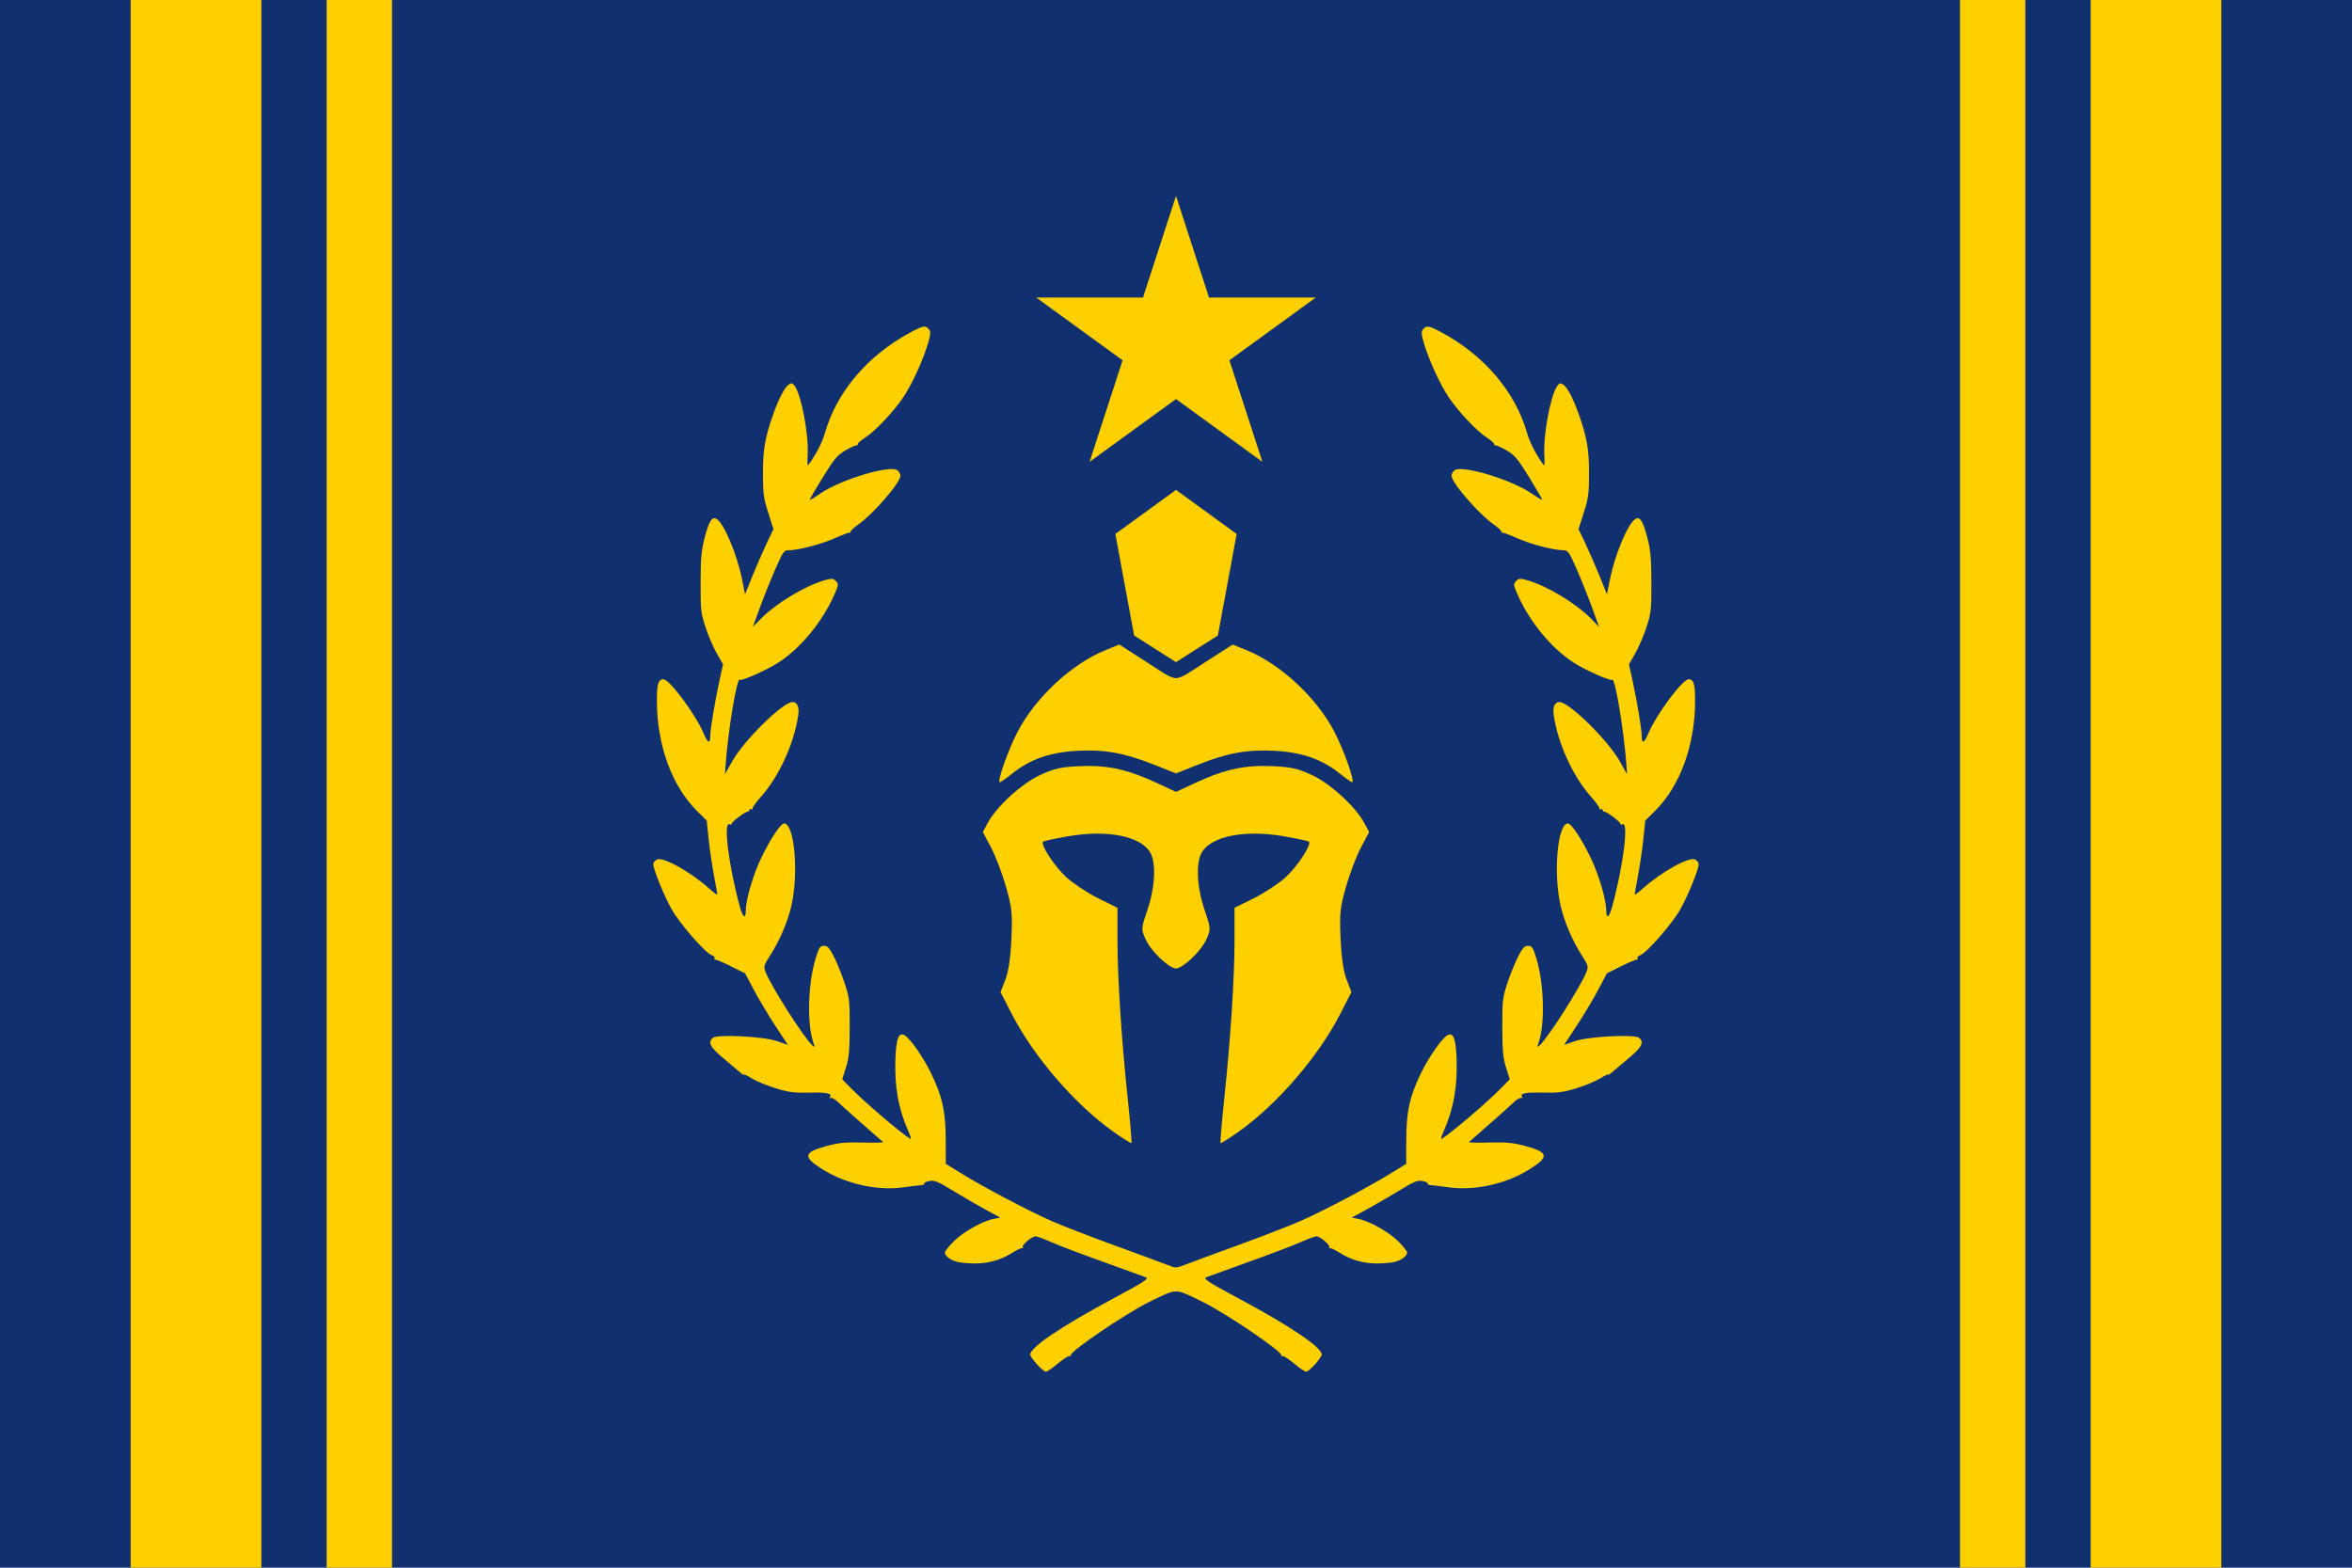
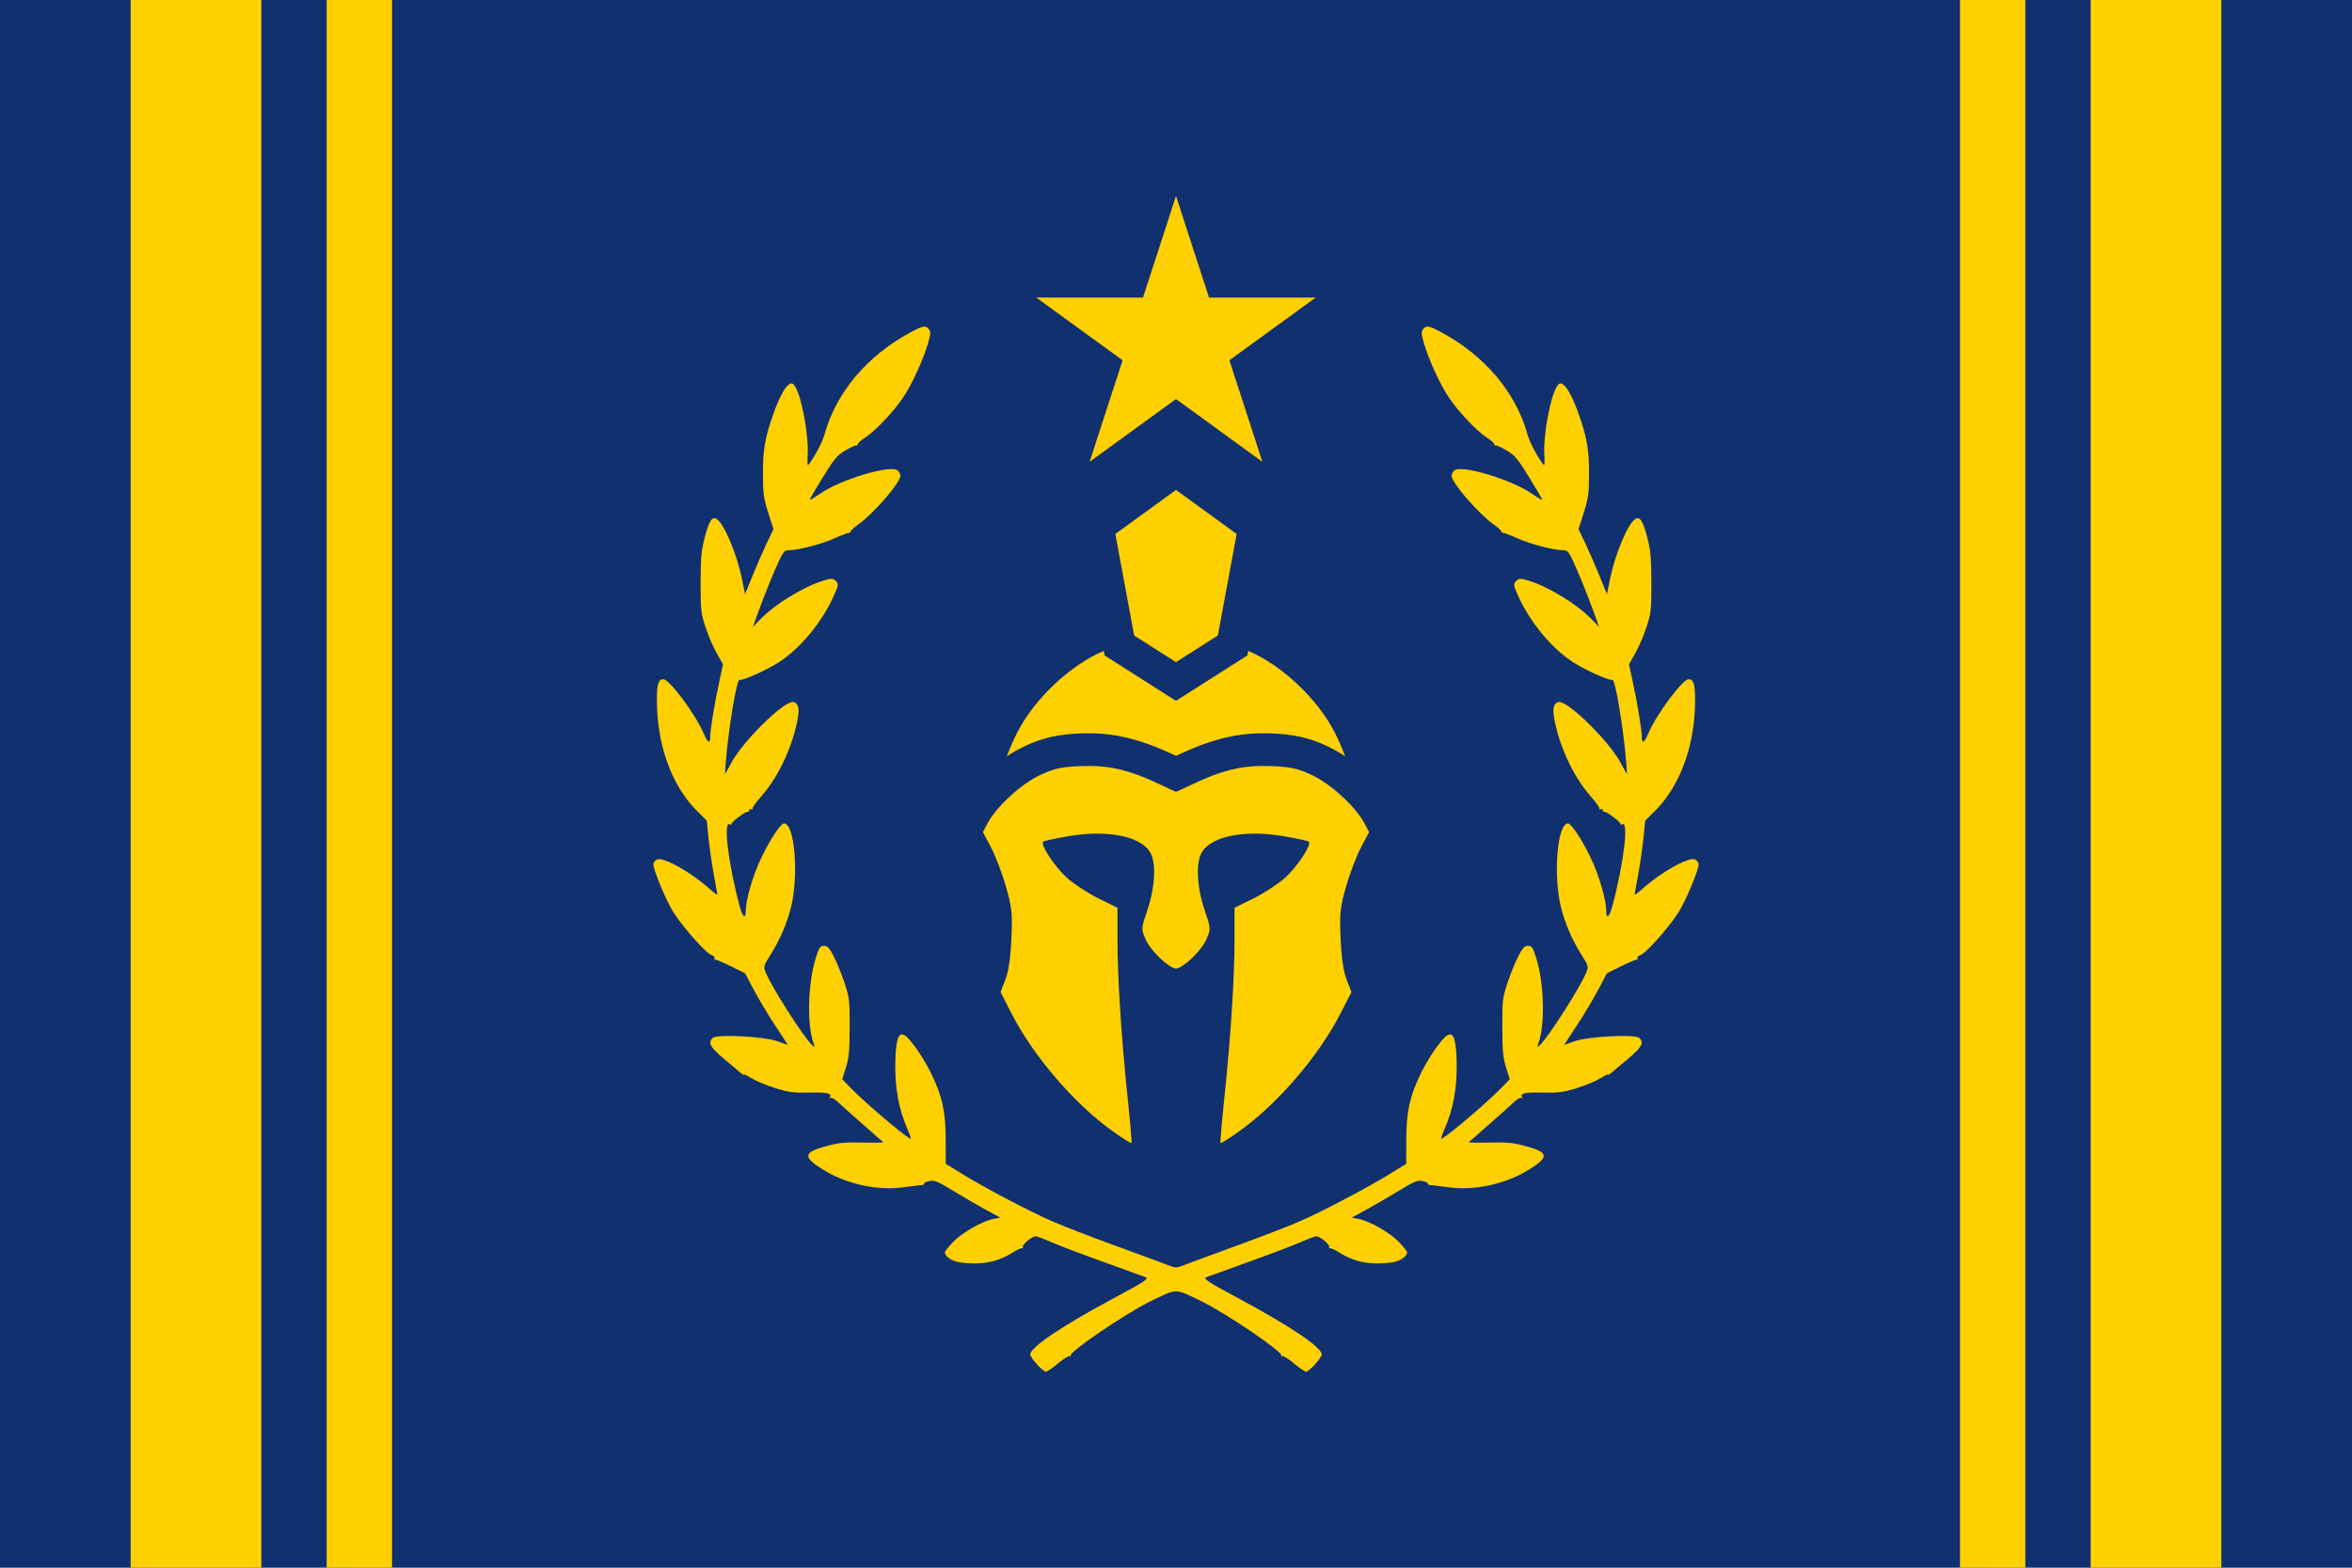
<svg xmlns="http://www.w3.org/2000/svg" xml:space="preserve" width="4608" height="3072" viewBox="0 0 1219.2 812.8">
  <path d="m 1219.2,0 10e-5,812.8 H 3.5913055e-5 L -6.4086945e-5,0 Z" style="fill:#103070;fill-opacity:1;fill-rule:evenodd;stroke:none;stroke-width:8.467;stroke-linecap:round;stroke-linejoin:round" />
-   <path d="M 67.733 0 L 67.733 812.8 L 135.467 812.8 L 135.467 0 L 67.733 0 z M 169.333 0 L 169.333 812.8 L 203.2 812.8 L 203.2 0 L 169.333 0 z M 1016 0 L 1016 812.8 L 1049.867 812.8 L 1049.867 0 L 1016 0 z M 1083.733 0 L 1083.733 812.8 L 1151.467 812.8 L 1151.467 0 L 1083.733 0 z M 609.6 101.6 L 592.492 154.253 L 537.129 154.253 L 581.918 186.794 L 564.81 239.447 L 609.6 206.906 L 654.389 239.447 L 637.281 186.794 L 682.071 154.253 L 626.708 154.253 L 609.6 101.6 z M 478.597 169.386 C 477.241 169.608 475.282 170.538 472.033 172.286 C 449.655 184.33 433.642 203.218 427.53 224.779 C 426.173 229.566 422.409 236.723 418.867 241.253 C 418.551 241.657 418.46 239.192 418.664 235.774 C 419.277 225.492 415.474 205.148 412.006 200.162 C 410.927 198.611 410.319 198.436 408.988 199.297 C 406.827 200.695 403.773 206.438 400.931 214.45 C 396.583 226.704 395.476 233.005 395.487 245.437 C 395.497 255.911 395.805 258.204 398.223 265.793 L 400.947 274.343 L 397.505 281.532 C 395.612 285.485 392.296 293.082 390.137 298.413 L 386.211 308.106 L 384.627 300.245 C 382.066 287.535 375.459 271.748 371.62 269.163 C 369.168 267.512 367.539 269.999 365.242 278.899 C 363.57 285.378 363.209 289.421 363.175 302 C 363.138 316.175 363.314 317.8 365.69 325.116 C 367.095 329.444 369.717 335.558 371.517 338.701 L 374.788 344.418 L 372.828 353.457 C 370.405 364.635 368.159 378.323 368.157 381.925 C 368.155 385.829 366.855 385.253 364.84 380.457 C 360.637 370.451 347.063 352.168 343.837 352.168 C 341.283 352.168 340.509 354.697 340.509 363.056 C 340.509 386.259 348.232 407.521 361.385 420.535 L 366.356 425.453 L 367.31 434.799 C 367.834 439.939 369.068 448.419 370.052 453.644 C 371.037 458.868 371.842 463.432 371.842 463.785 C 371.842 464.138 369.872 462.676 367.465 460.537 C 357.603 451.774 343.404 443.966 340.426 445.667 C 339.458 446.22 338.667 447.309 338.667 448.087 C 338.667 450.727 344.092 464.098 348.07 471.263 C 352.24 478.773 365.605 494.12 368.969 495.259 C 370.057 495.628 370.703 496.351 370.405 496.867 C 370.106 497.382 370.218 497.683 370.653 497.534 C 371.089 497.385 374.781 498.931 378.86 500.969 L 386.275 504.675 L 390.686 513.062 C 393.112 517.676 398.091 526.017 401.751 531.598 L 408.406 541.745 L 402.796 539.799 C 395.761 537.359 371.746 536.131 369.526 538.097 C 366.805 540.508 368.088 542.924 375.298 548.966 C 379.226 552.257 383.166 555.578 384.053 556.346 C 384.94 557.113 385.665 557.483 385.665 557.166 C 385.665 556.849 387.478 557.725 389.695 559.111 C 391.911 560.497 397.406 562.778 401.905 564.178 C 408.684 566.289 411.674 566.686 419.354 566.494 C 428.682 566.262 431.373 566.832 430.233 568.801 C 429.89 569.395 430.038 569.59 430.569 569.24 C 431.093 568.893 432.92 569.956 434.628 571.601 C 437.007 573.893 448.991 584.536 457.733 592.119 C 458.09 592.429 453.406 592.545 447.324 592.378 C 438.493 592.135 434.747 592.483 428.73 594.107 C 416.425 597.429 415.962 599.735 426.299 606.228 C 438.379 613.817 454.689 617.473 468.143 615.609 C 472.198 615.048 476.409 614.529 477.501 614.456 C 478.593 614.383 479.308 614.014 479.089 613.635 C 478.869 613.257 480.067 612.671 481.751 612.334 C 484.335 611.817 486.176 612.557 493.527 617.065 C 498.319 620.004 505.898 624.408 510.368 626.852 L 518.495 631.294 L 514.976 631.98 C 509.191 633.107 498.851 638.99 494.177 643.812 C 491.77 646.297 489.8 648.757 489.8 649.279 C 489.8 651.494 493.566 653.987 497.763 654.55 C 508.615 656.005 516.975 654.434 524.818 649.467 C 527.099 648.022 529.38 646.975 529.887 647.14 C 530.393 647.306 530.52 647.133 530.168 646.758 C 529.262 645.79 534.999 640.861 536.878 640.992 C 537.736 641.052 541.489 642.455 545.22 644.11 C 548.951 645.765 560.92 650.309 571.817 654.208 C 582.714 658.107 592.616 661.695 593.821 662.18 C 595.742 662.954 593.584 664.368 576.312 673.646 C 549.909 687.83 534.034 698.598 534.034 702.325 C 534.034 702.951 535.589 705.2 537.489 707.323 C 539.39 709.446 541.472 711.19 542.115 711.2 C 542.758 711.21 545.632 709.25 548.503 706.844 C 551.374 704.439 554.127 702.736 554.619 703.061 C 555.111 703.386 555.282 703.251 554.999 702.761 C 554.021 701.073 583.16 681.224 595.777 674.984 C 603.497 671.165 606.682 669.568 609.6 669.568 C 612.518 669.568 615.703 671.165 623.423 674.984 C 636.04 681.224 665.179 701.073 664.201 702.761 C 663.918 703.251 664.089 703.386 664.581 703.061 C 665.073 702.736 667.826 704.439 670.697 706.844 C 673.568 709.25 676.442 711.21 677.085 711.2 C 677.728 711.19 679.81 709.446 681.711 707.323 C 683.611 705.2 685.166 702.951 685.166 702.325 C 685.166 698.598 669.291 687.83 642.888 673.646 C 625.616 664.368 623.458 662.954 625.379 662.18 C 626.584 661.695 636.486 658.107 647.383 654.208 C 658.28 650.309 670.249 645.765 673.98 644.11 C 677.711 642.455 681.464 641.052 682.322 640.992 C 684.201 640.861 689.938 645.79 689.032 646.758 C 688.68 647.133 688.807 647.306 689.313 647.14 C 689.82 646.975 692.101 648.022 694.382 649.467 C 702.225 654.434 710.585 656.005 721.437 654.55 C 725.634 653.987 729.4 651.494 729.4 649.279 C 729.4 648.757 727.43 646.297 725.023 643.812 C 720.349 638.99 710.009 633.107 704.224 631.98 L 700.705 631.294 L 708.832 626.852 C 713.302 624.408 720.881 620.004 725.673 617.065 C 733.024 612.557 734.865 611.817 737.449 612.334 C 739.133 612.671 740.331 613.257 740.111 613.635 C 739.892 614.014 740.607 614.383 741.699 614.456 C 742.791 614.529 747.002 615.048 751.057 615.609 C 764.511 617.473 780.821 613.817 792.901 606.228 C 803.238 599.735 802.775 597.429 790.47 594.107 C 784.453 592.483 780.707 592.135 771.876 592.378 C 765.794 592.545 761.11 592.429 761.467 592.119 C 770.209 584.536 782.193 573.893 784.572 571.601 C 786.28 569.956 788.107 568.893 788.631 569.24 C 789.162 569.59 789.31 569.395 788.967 568.801 C 787.827 566.832 790.518 566.262 799.846 566.494 C 807.526 566.686 810.516 566.289 817.295 564.178 C 821.794 562.778 827.289 560.497 829.505 559.111 C 831.722 557.725 833.535 556.849 833.535 557.166 C 833.535 557.483 834.26 557.114 835.147 556.346 C 836.034 555.578 839.974 552.257 843.902 548.966 C 851.112 542.924 852.395 540.508 849.674 538.097 C 847.454 536.131 823.439 537.359 816.404 539.799 L 810.794 541.745 L 817.449 531.598 C 821.109 526.017 826.088 517.676 828.514 513.062 L 832.925 504.675 L 840.34 500.969 C 844.419 498.931 848.111 497.385 848.547 497.534 C 848.982 497.683 849.094 497.382 848.795 496.867 C 848.497 496.351 849.143 495.628 850.231 495.259 C 853.595 494.12 866.96 478.773 871.13 471.263 C 875.108 464.098 880.533 450.727 880.533 448.087 C 880.533 447.309 879.742 446.22 878.774 445.667 C 875.796 443.966 861.597 451.774 851.735 460.537 C 849.328 462.676 847.358 464.138 847.358 463.785 C 847.358 463.432 848.163 458.868 849.148 453.644 C 850.132 448.419 851.366 439.939 851.89 434.799 L 852.844 425.453 L 857.815 420.535 C 870.968 407.521 878.691 386.259 878.691 363.056 C 878.691 354.697 877.917 352.168 875.363 352.168 C 872.137 352.168 858.563 370.451 854.36 380.457 C 852.345 385.253 851.044 385.829 851.043 381.925 C 851.041 378.323 848.795 364.635 846.372 353.457 L 844.412 344.418 L 847.683 338.701 C 849.483 335.558 852.105 329.444 853.51 325.116 C 855.886 317.8 856.062 316.175 856.025 302 C 855.991 289.421 855.63 285.378 853.958 278.899 C 851.661 269.999 850.032 267.512 847.58 269.163 C 843.741 271.748 837.134 287.535 834.573 300.245 L 832.989 308.106 L 829.063 298.413 C 826.904 293.082 823.588 285.485 821.695 281.532 L 818.253 274.343 L 820.977 265.793 C 823.395 258.204 823.703 255.911 823.713 245.437 C 823.724 233.005 822.617 226.704 818.269 214.45 C 815.427 206.438 812.373 200.695 810.212 199.297 C 808.881 198.436 808.273 198.611 807.194 200.162 C 803.726 205.148 799.923 225.492 800.536 235.774 C 800.74 239.192 800.649 241.657 800.333 241.253 C 796.791 236.723 793.027 229.566 791.67 224.779 C 785.558 203.218 769.545 184.33 747.167 172.286 C 743.918 170.538 741.959 169.608 740.603 169.386 C 739.247 169.164 738.493 169.649 737.654 170.728 C 736.678 171.984 736.756 173.25 738.095 177.859 C 740.597 186.47 746.431 199.224 750.938 205.935 C 755.979 213.443 765.563 223.592 770.694 226.858 C 772.818 228.211 774.556 229.735 774.556 230.245 C 774.556 230.756 774.891 231.062 775.3 230.927 C 775.709 230.792 778.238 231.95 780.92 233.5 C 785.147 235.945 786.702 237.791 792.617 247.392 C 796.368 253.482 799.438 258.733 799.438 259.061 C 799.438 259.389 796.941 257.935 793.89 255.83 C 783.304 248.527 757.382 240.806 753.875 243.913 C 753.085 244.613 752.439 245.829 752.439 246.615 C 752.439 250.23 766.315 266.292 774.326 271.951 C 776.48 273.473 778.242 275.101 778.242 275.57 C 778.242 276.039 778.553 276.324 778.933 276.202 C 779.313 276.081 782.735 277.372 786.536 279.071 C 793.486 282.177 805.364 285.277 810.318 285.277 C 812.786 285.277 813.296 285.987 817.207 294.868 C 819.53 300.143 823.121 309.092 825.187 314.755 L 828.944 325.052 L 825.019 321.02 C 817.182 312.968 802.026 303.783 791.725 300.842 C 787.973 299.771 787.257 299.824 785.9 301.273 C 784.451 302.82 784.496 303.254 786.596 308.091 C 792.798 322.37 804.514 336.523 816.178 343.827 C 822.375 347.707 834.966 353.263 835.725 352.453 C 837.152 350.929 841.783 378.654 843.036 396.22 L 843.407 401.415 L 839.664 394.744 C 833.503 383.762 813.368 363.972 808.356 363.972 C 805.857 363.972 804.761 366.64 805.441 371.07 C 807.698 385.789 815.394 402.565 824.677 413.002 C 827.268 415.916 829.274 418.724 829.135 419.244 C 828.996 419.764 829.306 419.909 829.826 419.566 C 830.345 419.223 830.77 419.412 830.77 419.985 C 830.77 420.558 831.081 420.93 831.461 420.811 C 832.476 420.494 839.985 426.05 839.985 427.118 C 839.985 427.619 840.403 427.753 840.914 427.416 C 844.443 425.088 841.604 448.403 835.733 469.963 C 834.158 475.746 832.613 476.755 832.613 472 C 832.613 466.541 828.836 453.665 824.689 444.991 C 819.976 435.132 814.551 426.929 812.743 426.929 C 807.274 426.929 805.06 453.513 809.133 470.29 C 811.11 478.431 815.103 487.713 819.772 495.014 C 823.292 500.519 823.466 501.107 822.395 503.867 C 819.452 511.45 802.429 538.146 798.079 542 C 796.774 543.156 796.715 543.015 797.538 540.706 C 800.977 531.049 800.406 509.777 796.359 496.772 C 794.616 491.174 794.082 490.378 792.065 490.378 C 790.194 490.378 789.205 491.485 786.793 496.28 C 785.161 499.526 782.673 505.723 781.264 510.052 C 778.894 517.336 778.706 519.017 778.748 532.677 C 778.786 544.9 779.121 548.473 780.701 553.498 L 782.609 559.564 L 778.352 563.932 C 771.048 571.428 752.796 587.037 747.294 590.493 C 746.746 590.837 747.22 589.036 748.35 586.49 C 753.531 574.816 755.586 563.212 755.04 548.71 C 754.649 538.318 753.282 534.968 750.187 536.817 C 747.237 538.579 740.382 548.505 736.403 556.777 C 730.646 568.744 728.994 576.38 728.964 591.154 L 728.939 603.397 L 721.106 608.246 C 709.335 615.531 685.882 627.91 674.026 633.095 C 668.242 635.624 653.35 641.386 640.932 645.9 C 628.515 650.413 616.385 654.89 613.978 655.848 C 611.886 656.681 610.743 657.097 609.6 657.098 C 608.457 657.097 607.314 656.681 605.222 655.848 C 602.815 654.89 590.685 650.413 578.268 645.9 C 565.85 641.386 550.958 635.624 545.174 633.095 C 533.318 627.91 509.865 615.531 498.093 608.246 L 490.261 603.397 L 490.236 591.154 C 490.206 576.38 488.554 568.744 482.797 556.777 C 478.817 548.505 471.963 538.579 469.013 536.817 C 465.918 534.968 464.55 538.318 464.159 548.71 C 463.614 563.212 465.669 574.816 470.85 586.49 C 471.98 589.036 472.454 590.837 471.906 590.493 C 466.404 587.037 448.152 571.428 440.848 563.932 L 436.591 559.564 L 438.499 553.498 C 440.079 548.473 440.414 544.9 440.452 532.677 C 440.494 519.017 440.306 517.336 437.936 510.052 C 436.527 505.723 434.039 499.526 432.406 496.28 C 429.995 491.485 429.006 490.378 427.135 490.378 C 425.118 490.378 424.583 491.174 422.841 496.772 C 418.793 509.777 418.223 531.049 421.662 540.706 C 422.485 543.015 422.426 543.156 421.121 542 C 416.771 538.146 399.747 511.45 396.805 503.867 C 395.734 501.107 395.908 500.519 399.428 495.014 C 404.097 487.713 408.09 478.431 410.067 470.29 C 414.14 453.513 411.926 426.929 406.457 426.929 C 404.649 426.929 399.224 435.132 394.511 444.991 C 390.364 453.665 386.587 466.541 386.587 472 C 386.587 476.755 385.042 475.746 383.467 469.963 C 377.596 448.403 374.757 425.088 378.286 427.416 C 378.797 427.753 379.214 427.619 379.214 427.118 C 379.214 426.05 386.724 420.494 387.739 420.811 C 388.119 420.93 388.43 420.558 388.43 419.985 C 388.43 419.412 388.855 419.223 389.374 419.566 C 389.894 419.909 390.204 419.764 390.065 419.244 C 389.926 418.724 391.932 415.916 394.523 413.002 C 403.806 402.565 411.502 385.789 413.759 371.07 C 414.439 366.64 413.343 363.972 410.844 363.972 C 405.832 363.972 385.697 383.762 379.536 394.744 L 375.793 401.415 L 376.164 396.22 C 377.416 378.654 382.048 350.929 383.475 352.453 C 384.234 353.263 396.824 347.707 403.022 343.827 C 414.686 336.523 426.402 322.37 432.604 308.091 C 434.704 303.254 434.749 302.82 433.3 301.273 C 431.943 299.824 431.227 299.771 427.475 300.842 C 417.174 303.783 402.018 312.968 394.181 321.02 L 390.256 325.052 L 394.013 314.755 C 396.079 309.092 399.67 300.143 401.993 294.868 C 405.904 285.987 406.414 285.277 408.882 285.277 C 413.836 285.277 425.714 282.177 432.664 279.071 C 436.465 277.372 439.887 276.081 440.267 276.202 C 440.647 276.324 440.958 276.039 440.958 275.57 C 440.958 275.101 442.72 273.473 444.874 271.951 C 452.885 266.292 466.761 250.23 466.761 246.615 C 466.761 245.829 466.115 244.613 465.325 243.913 C 461.818 240.806 435.896 248.527 425.31 255.83 C 422.259 257.935 419.762 259.389 419.762 259.061 C 419.762 258.733 422.832 253.482 426.583 247.392 C 432.498 237.791 434.053 235.945 438.28 233.5 C 440.962 231.95 443.491 230.792 443.9 230.927 C 444.309 231.062 444.644 230.756 444.644 230.245 C 444.644 229.735 446.382 228.211 448.506 226.858 C 453.637 223.592 463.221 213.443 468.262 205.935 C 472.769 199.224 478.603 186.47 481.104 177.859 C 482.444 173.25 482.522 171.984 481.546 170.728 C 480.707 169.649 479.953 169.164 478.597 169.386 z M 609.6 254 L 578.16 276.843 L 587.9 329.487 L 609.6 343.3 L 631.3 329.487 L 641.04 276.843 L 609.6 254 z M 580.222 334.17 L 573.047 337.082 C 555.492 344.207 536.691 361.688 527.474 379.455 C 522.697 388.665 517.022 404.567 518.163 405.55 C 518.414 405.766 521.463 403.668 524.938 400.887 C 534.001 393.635 544.346 390.035 558.306 389.275 C 572.565 388.499 582.853 390.355 598.311 396.494 L 609.6 400.977 L 620.889 396.494 C 636.347 390.355 646.635 388.499 660.894 389.275 C 674.854 390.035 685.199 393.635 694.261 400.887 C 697.737 403.668 700.786 405.766 701.037 405.55 C 702.178 404.567 696.503 388.665 691.726 379.455 C 682.509 361.688 663.708 344.207 646.153 337.082 L 638.978 334.17 L 624.219 343.669 C 616.441 348.676 612.957 351.352 609.6 351.618 C 606.243 351.352 602.759 348.676 594.981 343.669 L 580.222 334.17 z M 565.085 397.12 C 563.417 397.103 561.704 397.136 559.93 397.212 C 549.949 397.642 546.446 398.426 539.053 401.888 C 529.462 406.379 516.597 418.158 512.038 426.623 L 509.47 431.391 L 513.658 439.248 C 515.961 443.569 519.442 452.671 521.394 459.475 C 524.567 470.536 524.872 473.416 524.279 486.707 C 523.836 496.641 522.794 503.693 521.137 507.972 L 518.658 514.374 L 524.295 525.382 C 535.724 547.704 557.065 572.513 577.01 586.668 C 582.007 590.214 586.289 592.905 586.525 592.65 C 586.762 592.394 585.852 581.691 584.504 568.865 C 581.257 537.985 579.252 506.653 579.252 486.804 L 579.252 470.66 L 569.398 465.79 C 563.978 463.112 556.585 458.26 552.969 455.009 C 546.785 449.448 539.19 437.913 540.712 436.391 C 541.092 436.011 547.014 434.732 553.872 433.549 C 573.547 430.153 590.645 433.383 595.963 441.5 C 599.404 446.752 598.927 459.502 594.837 471.587 C 591.512 481.411 591.495 481.672 593.801 486.912 C 596.492 493.023 605.626 501.771 609.6 502.164 C 613.574 501.771 622.708 493.023 625.399 486.912 C 627.705 481.672 627.688 481.411 624.363 471.587 C 620.273 459.502 619.796 446.752 623.237 441.5 C 628.555 433.383 645.653 430.153 665.328 433.549 C 672.186 434.732 678.108 436.011 678.488 436.391 C 680.01 437.913 672.415 449.448 666.231 455.009 C 662.615 458.26 655.222 463.112 649.802 465.79 L 639.948 470.66 L 639.948 486.804 C 639.948 506.653 637.943 537.985 634.697 568.865 C 633.348 581.691 632.438 592.394 632.675 592.65 C 632.911 592.905 637.193 590.214 642.19 586.668 C 662.135 572.513 683.476 547.704 694.905 525.382 L 700.542 514.374 L 698.063 507.972 C 696.406 503.693 695.364 496.641 694.921 486.707 C 694.328 473.416 694.633 470.536 697.807 459.475 C 699.758 452.671 703.239 443.569 705.542 439.248 L 709.73 431.391 L 707.162 426.623 C 702.603 418.158 689.738 406.379 680.147 401.888 C 672.754 398.426 669.251 397.642 659.27 397.212 C 657.496 397.135 655.783 397.103 654.115 397.12 C 642.44 397.236 632.957 399.724 619.653 405.901 L 609.6 410.569 L 599.547 405.901 C 586.243 399.724 576.76 397.236 565.085 397.12 z" style="fill:#ffd000;fill-opacity:1;stroke-width:1" />
+   <path d="M 67.733,0 V 812.8 H 135.467 V 0 Z M 169.333,0 v 812.8 h 33.867 V 0 Z M 1016,0 v 812.8 h 33.867 V 0 Z m 67.733,0 v 812.8 h 67.733 V 0 Z M 609.6,101.6 592.492,154.253 h -55.363 l 44.789,32.541 -17.108,52.653 44.79,-32.541 44.789,32.541 -17.108,-52.653 44.79,-32.541 H 626.708 Z m -131.003,67.786 c -1.356,0.222 -3.315,1.152 -6.564,2.9 -22.378,12.044 -38.391,30.932 -44.503,52.493 -1.357,4.787 -5.121,11.944 -8.663,16.474 -0.316,0.404 -0.407,-2.061 -0.204,-5.479 0.613,-10.282 -3.19,-30.626 -6.658,-35.612 -1.079,-1.551 -1.686,-1.726 -3.017,-0.865 -2.161,1.398 -5.215,7.141 -8.058,15.154 -4.348,12.254 -5.455,18.554 -5.443,30.986 0.01,10.475 0.318,12.768 2.735,20.356 l 2.724,8.551 -3.442,7.188 c -1.893,3.953 -5.209,11.55 -7.368,16.881 l -3.926,9.693 -1.584,-7.861 c -2.562,-12.711 -9.168,-28.497 -13.007,-31.082 -2.452,-1.651 -4.081,0.836 -6.378,9.736 -1.672,6.479 -2.033,10.521 -2.067,23.1 -0.038,14.176 0.139,15.8 2.515,23.116 1.405,4.328 4.027,10.442 5.827,13.585 l 3.272,5.716 -1.96,9.039 c -2.424,11.178 -4.669,24.866 -4.671,28.468 -0.002,3.904 -1.302,3.328 -3.317,-1.468 -4.204,-10.007 -17.777,-28.289 -21.003,-28.289 -2.554,0 -3.328,2.529 -3.328,10.888 0,23.203 7.722,44.465 20.876,57.479 l 4.971,4.918 0.953,9.346 c 0.524,5.14 1.758,13.62 2.742,18.845 0.984,5.225 1.79,9.789 1.79,10.142 0,0.353 -1.969,-1.109 -4.377,-3.248 -9.862,-8.763 -24.06,-16.571 -27.039,-14.869 -0.967,0.553 -1.759,1.642 -1.759,2.42 0,2.639 5.425,16.01 9.404,23.175 4.17,7.51 17.535,22.857 20.898,23.996 1.088,0.369 1.735,1.092 1.436,1.608 -0.298,0.515 -0.187,0.816 0.249,0.667 0.435,-0.149 4.128,1.397 8.206,3.435 l 7.415,3.706 4.411,8.388 c 2.426,4.613 7.405,12.955 11.065,18.536 l 6.655,10.147 -5.611,-1.946 c -7.035,-2.44 -31.049,-3.669 -33.269,-1.702 -2.722,2.411 -1.439,4.827 5.772,10.869 3.928,3.291 7.868,6.612 8.755,7.38 0.887,0.768 1.613,1.137 1.613,0.82 0,-0.317 1.813,0.559 4.029,1.945 2.216,1.386 7.711,3.667 12.211,5.067 6.779,2.11 9.769,2.507 17.449,2.316 9.328,-0.232 12.02,0.338 10.879,2.307 -0.344,0.594 -0.195,0.788 0.335,0.438 0.525,-0.346 2.352,0.716 4.059,2.361 2.379,2.292 14.364,12.935 23.106,20.519 0.357,0.309 -4.328,0.426 -10.41,0.258 -8.83,-0.243 -12.577,0.105 -18.593,1.729 -12.306,3.322 -12.768,5.628 -2.432,12.121 12.08,7.588 28.39,11.245 41.844,9.381 4.055,-0.562 8.266,-1.081 9.358,-1.153 1.092,-0.073 1.807,-0.442 1.587,-0.821 -0.219,-0.378 0.979,-0.964 2.663,-1.301 2.583,-0.517 4.424,0.222 11.776,4.731 4.792,2.939 12.371,7.343 16.841,9.786 l 8.128,4.442 -3.52,0.686 c -5.785,1.128 -16.125,7.01 -20.799,11.833 -2.408,2.484 -4.378,4.945 -4.378,5.467 0,2.215 3.767,4.708 7.963,5.27 10.852,1.455 19.212,-0.115 27.055,-5.083 2.281,-1.445 4.562,-2.492 5.068,-2.326 0.507,0.165 0.634,-0.007 0.282,-0.382 -0.906,-0.968 4.83,-5.897 6.71,-5.766 0.858,0.06 4.611,1.463 8.342,3.118 3.731,1.655 15.7,6.199 26.597,10.098 10.897,3.899 20.799,7.487 22.004,7.972 1.921,0.774 -0.237,2.187 -17.51,11.466 -26.402,14.184 -42.278,24.952 -42.278,28.678 0,0.626 1.555,2.875 3.456,4.998 1.901,2.123 3.983,3.867 4.626,3.877 0.643,0.01 3.518,-1.95 6.389,-4.356 2.871,-2.405 5.623,-4.108 6.115,-3.783 0.492,0.325 0.663,0.19 0.38,-0.3 -0.977,-1.688 28.161,-21.537 40.778,-27.778 7.72,-3.818 10.905,-5.415 13.823,-5.416 2.918,4.3e-4 6.103,1.597 13.823,5.416 12.618,6.241 41.756,26.089 40.778,27.778 -0.283,0.49 -0.113,0.625 0.38,0.3 0.492,-0.325 3.244,1.378 6.115,3.783 2.871,2.405 5.746,4.366 6.389,4.356 0.643,-0.01 2.725,-1.754 4.626,-3.877 1.901,-2.123 3.456,-4.372 3.456,-4.998 0,-3.726 -15.876,-14.495 -42.278,-28.678 -17.272,-9.279 -19.43,-10.692 -17.51,-11.466 1.205,-0.485 11.107,-4.073 22.004,-7.972 10.897,-3.899 22.866,-8.443 26.597,-10.098 3.731,-1.655 7.484,-3.058 8.342,-3.118 1.88,-0.131 7.617,4.798 6.71,5.766 -0.352,0.375 -0.225,0.548 0.282,0.382 0.507,-0.165 2.788,0.882 5.068,2.326 7.843,4.968 16.203,6.538 27.055,5.083 4.197,-0.563 7.963,-3.056 7.963,-5.27 0,-0.522 -1.97,-2.983 -4.378,-5.467 -4.674,-4.823 -15.014,-10.705 -20.799,-11.833 l -3.52,-0.686 8.128,-4.442 c 4.47,-2.443 12.048,-6.847 16.841,-9.786 7.351,-4.509 9.192,-5.248 11.776,-4.731 1.684,0.337 2.882,0.923 2.663,1.301 -0.219,0.378 0.495,0.748 1.587,0.821 1.092,0.073 5.303,0.592 9.358,1.153 13.454,1.864 29.764,-1.793 41.844,-9.381 10.336,-6.493 9.874,-8.8 -2.432,-12.121 -6.017,-1.624 -9.763,-1.972 -18.593,-1.729 -6.082,0.167 -10.766,0.051 -10.41,-0.258 8.742,-7.584 20.727,-18.227 23.106,-20.519 1.708,-1.645 3.534,-2.707 4.059,-2.361 0.53,0.35 0.679,0.155 0.335,-0.438 -1.14,-1.969 1.552,-2.54 10.879,-2.307 7.68,0.191 10.669,-0.205 17.449,-2.316 4.5,-1.401 9.994,-3.681 12.211,-5.067 2.216,-1.386 4.029,-2.262 4.029,-1.945 0,0.317 0.726,-0.052 1.613,-0.82 0.887,-0.768 4.826,-4.088 8.755,-7.38 7.21,-6.042 8.493,-8.458 5.772,-10.869 -2.22,-1.967 -26.234,-0.738 -33.269,1.702 l -5.611,1.946 6.655,-10.147 c 3.66,-5.581 8.64,-13.922 11.065,-18.536 l 4.411,-8.388 7.415,-3.706 c 4.078,-2.038 7.771,-3.584 8.206,-3.435 0.435,0.149 0.547,-0.152 0.249,-0.667 -0.298,-0.515 0.348,-1.239 1.436,-1.608 3.364,-1.14 16.729,-16.486 20.898,-23.996 3.978,-7.165 9.404,-20.536 9.404,-23.175 0,-0.778 -0.792,-1.867 -1.759,-2.42 -2.979,-1.702 -17.178,6.106 -27.039,14.869 -2.408,2.139 -4.377,3.601 -4.377,3.248 0,-0.353 0.805,-4.917 1.79,-10.142 0.984,-5.225 2.218,-13.705 2.742,-18.845 l 0.953,-9.346 4.971,-4.918 c 13.153,-13.014 20.876,-34.276 20.876,-57.479 0,-8.359 -0.774,-10.888 -3.328,-10.888 -3.225,0 -16.799,18.283 -21.003,28.289 -2.015,4.796 -3.315,5.372 -3.317,1.468 -0.002,-3.602 -2.247,-17.29 -4.671,-28.468 l -1.96,-9.039 3.272,-5.716 c 1.8,-3.144 4.422,-9.257 5.827,-13.585 2.375,-7.317 2.552,-8.941 2.515,-23.116 -0.033,-12.579 -0.394,-16.622 -2.067,-23.1 -2.297,-8.9 -3.926,-11.387 -6.378,-9.736 -3.839,2.585 -10.445,18.371 -13.007,31.082 l -1.584,7.861 -3.926,-9.693 c -2.159,-5.331 -5.475,-12.928 -7.368,-16.881 l -3.442,-7.188 2.724,-8.551 c 2.417,-7.588 2.726,-9.881 2.735,-20.356 0.011,-12.432 -1.095,-18.732 -5.443,-30.986 -2.843,-8.013 -5.897,-13.756 -8.058,-15.154 -1.331,-0.861 -1.939,-0.686 -3.017,0.865 -3.468,4.986 -7.271,25.33 -6.658,35.612 0.204,3.418 0.112,5.883 -0.204,5.479 -3.542,-4.53 -7.306,-11.687 -8.663,-16.474 -6.112,-21.561 -22.125,-40.449 -44.503,-52.493 -3.249,-1.748 -5.208,-2.678 -6.564,-2.9 -1.356,-0.222 -2.11,0.263 -2.949,1.342 -0.977,1.256 -0.898,2.523 0.441,7.132 2.502,8.61 8.336,21.365 12.843,28.076 5.042,7.508 14.625,17.657 19.756,20.923 2.124,1.352 3.862,2.877 3.862,3.387 0,0.51 0.335,0.817 0.744,0.682 0.409,-0.135 2.938,1.023 5.62,2.573 4.228,2.444 5.783,4.291 11.697,13.892 3.752,6.09 6.821,11.341 6.821,11.669 0,0.328 -2.496,-1.126 -5.547,-3.231 -10.586,-7.304 -36.508,-15.024 -40.015,-11.917 -0.79,0.7 -1.436,1.916 -1.436,2.702 0,3.614 13.875,19.676 21.887,25.336 2.154,1.521 3.916,3.15 3.916,3.619 0,0.469 0.311,0.753 0.691,0.632 0.38,-0.121 3.801,1.17 7.603,2.869 6.95,3.106 18.828,6.206 23.783,6.206 2.467,0 2.977,0.71 6.888,9.591 2.323,5.275 5.914,14.225 7.98,19.888 l 3.757,10.297 -3.925,-4.032 c -7.837,-8.051 -22.993,-17.237 -33.294,-20.178 -3.752,-1.071 -4.467,-1.018 -5.825,0.431 -1.449,1.547 -1.404,1.981 0.697,6.818 6.201,14.279 17.917,28.432 29.581,35.735 6.197,3.88 18.788,9.437 19.548,8.626 1.427,-1.524 6.058,26.201 7.311,43.767 l 0.371,5.195 -3.743,-6.671 c -6.161,-10.982 -26.296,-30.772 -31.308,-30.772 -2.499,0 -3.595,2.668 -2.915,7.098 2.258,14.718 9.954,31.494 19.236,41.932 2.591,2.913 4.597,5.722 4.458,6.242 -0.139,0.52 0.172,0.665 0.691,0.322 0.519,-0.343 0.944,-0.154 0.944,0.419 0,0.573 0.311,0.944 0.691,0.826 1.015,-0.317 8.525,5.239 8.525,6.307 0,0.501 0.418,0.635 0.928,0.298 3.53,-2.329 0.691,20.987 -5.181,42.546 -1.575,5.783 -3.12,6.792 -3.12,2.038 0,-5.459 -3.778,-18.335 -7.924,-27.009 -4.713,-9.859 -10.138,-18.062 -11.946,-18.062 -5.469,0 -7.683,26.584 -3.61,43.361 1.976,8.142 5.97,17.423 10.639,24.724 3.52,5.505 3.694,6.093 2.623,8.853 -2.943,7.583 -19.965,34.279 -24.315,38.133 -1.305,1.156 -1.364,1.015 -0.542,-1.294 3.439,-9.656 2.868,-30.928 -1.179,-43.934 -1.742,-5.598 -2.276,-6.394 -4.293,-6.394 -1.872,0 -2.861,1.107 -5.272,5.902 -1.632,3.246 -4.12,9.444 -5.529,13.772 -2.371,7.285 -2.558,8.966 -2.516,22.625 0.037,12.224 0.373,15.796 1.953,20.821 l 1.908,6.066 -4.257,4.368 c -7.304,7.496 -25.556,23.105 -31.058,26.561 -0.549,0.345 -0.074,-1.456 1.056,-4.002 5.181,-11.674 7.236,-23.279 6.69,-37.78 -0.391,-10.392 -1.758,-13.742 -4.853,-11.893 -2.95,1.762 -9.805,11.688 -13.784,19.96 -5.757,11.967 -7.409,19.604 -7.438,34.377 l -0.025,12.243 -7.833,4.848 c -11.772,7.286 -35.225,19.664 -47.08,24.849 -5.784,2.529 -20.676,8.291 -33.094,12.805 -12.418,4.514 -24.547,8.991 -26.955,9.949 -2.092,0.832 -3.235,1.249 -4.378,1.25 -1.143,-9.9e-4 -2.286,-0.418 -4.378,-1.25 -2.408,-0.958 -14.537,-5.435 -26.955,-9.949 -12.418,-4.514 -27.31,-10.275 -33.094,-12.805 -11.856,-5.185 -35.309,-17.564 -47.081,-24.849 l -7.833,-4.848 -0.025,-12.243 c -0.029,-14.774 -1.682,-22.41 -7.439,-34.377 -3.979,-8.272 -10.834,-18.198 -13.784,-19.96 -3.095,-1.849 -4.463,1.501 -4.854,11.893 -0.546,14.501 1.51,26.106 6.691,37.78 1.13,2.546 1.605,4.347 1.056,4.002 -5.502,-3.456 -23.753,-19.065 -31.058,-26.561 l -4.257,-4.368 1.908,-6.066 c 1.58,-5.025 1.915,-8.598 1.953,-20.821 0.042,-13.659 -0.145,-15.34 -2.516,-22.625 -1.409,-4.328 -3.897,-10.526 -5.529,-13.772 -2.411,-4.795 -3.4,-5.902 -5.272,-5.902 -2.017,0 -2.552,0.796 -4.294,6.394 -4.047,13.005 -4.618,34.277 -1.179,43.934 0.823,2.31 0.764,2.451 -0.542,1.294 -4.35,-3.854 -21.373,-30.55 -24.316,-38.133 -1.071,-2.76 -0.897,-3.348 2.624,-8.853 4.669,-7.301 8.662,-16.582 10.639,-24.724 4.073,-16.777 1.859,-43.361 -3.61,-43.361 -1.808,0 -7.233,8.203 -11.946,18.062 -4.146,8.674 -7.924,21.55 -7.924,27.009 0,4.755 -1.545,3.746 -3.12,-2.038 -5.871,-21.56 -8.71,-44.875 -5.181,-42.546 0.51,0.337 0.928,0.203 0.928,-0.298 0,-1.068 7.509,-6.624 8.525,-6.307 0.38,0.119 0.691,-0.253 0.691,-0.826 0,-0.573 0.425,-0.762 0.944,-0.419 0.519,0.343 0.83,0.198 0.691,-0.322 -0.139,-0.52 1.867,-3.329 4.458,-6.242 9.282,-10.437 16.978,-27.214 19.236,-41.932 0.68,-4.43 -0.416,-7.098 -2.915,-7.098 -5.013,0 -25.147,19.79 -31.308,30.772 l -3.743,6.671 0.371,-5.195 c 1.253,-17.566 5.884,-45.29 7.311,-43.767 0.759,0.81 13.35,-4.746 19.547,-8.626 11.664,-7.303 23.38,-21.457 29.582,-35.735 2.101,-4.837 2.146,-5.271 0.697,-6.818 -1.358,-1.449 -2.073,-1.502 -5.825,-0.431 -10.301,2.941 -25.458,12.126 -33.295,20.178 l -3.925,4.032 3.757,-10.297 c 2.066,-5.663 5.657,-14.613 7.98,-19.888 3.911,-8.881 4.421,-9.591 6.888,-9.591 4.954,0 16.832,-3.099 23.783,-6.206 3.801,-1.699 7.223,-2.99 7.603,-2.869 0.38,0.121 0.691,-0.163 0.691,-0.632 0,-0.469 1.762,-2.097 3.916,-3.619 8.012,-5.66 21.887,-21.722 21.887,-25.336 0,-0.786 -0.646,-2.002 -1.436,-2.702 -3.507,-3.107 -29.429,4.613 -40.015,11.917 -3.051,2.105 -5.547,3.559 -5.547,3.231 0,-0.328 3.069,-5.579 6.821,-11.669 5.914,-9.601 7.469,-11.447 11.697,-13.892 2.682,-1.551 5.211,-2.709 5.62,-2.573 0.409,0.135 0.744,-0.171 0.744,-0.682 0,-0.51 1.738,-2.035 3.862,-3.387 5.131,-3.266 14.715,-13.415 19.756,-20.923 4.507,-6.711 10.34,-19.465 12.842,-28.076 1.339,-4.609 1.418,-5.876 0.441,-7.132 -0.839,-1.079 -1.592,-1.564 -2.949,-1.342 z M 609.6,254 l -31.44,22.843 9.739,52.645 21.7,13.813 21.7,-13.813 9.739,-52.645 z m -37.443,83.474 c -17.297,7.345 -35.621,24.513 -44.683,41.98 -1.879,3.621 -3.882,8.263 -5.569,12.64 3.179,-2.06 6.504,-3.92 9.968,-5.542 8.363,-3.916 16.632,-5.797 27.328,-6.258 h 0.002 c 2.036,-0.087 4.048,-0.127 6.049,-0.107 h 0.002 c 13.989,0.139 26.907,3.615 41.424,10.355 l 2.922,1.358 2.922,-1.358 c 14.516,-6.74 27.436,-10.216 41.424,-10.355 h 0.002 c 2,-0.02 4.013,0.02 6.051,0.107 h 0.002 c 10.695,0.461 18.966,2.342 27.328,6.258 3.463,1.622 6.788,3.482 9.966,5.542 -1.687,-4.377 -3.69,-9.018 -5.569,-12.64 -9.061,-17.467 -27.384,-34.635 -44.682,-41.98 l -0.433,2.34 -37.012,23.559 -37.01,-23.559 z m -7.072,59.645 c -1.668,-0.017 -3.38,0.016 -5.155,0.092 -9.981,0.43 -13.483,1.214 -20.876,4.676 -9.591,4.491 -22.457,16.271 -27.015,24.735 l -2.568,4.768 4.188,7.857 c 2.303,4.321 5.784,13.423 7.735,20.227 3.173,11.062 3.478,13.942 2.886,27.232 -0.443,9.933 -1.485,16.986 -3.142,21.265 l -2.479,6.402 5.637,11.009 c 11.43,22.321 32.771,47.131 52.716,61.285 4.997,3.546 9.279,6.238 9.515,5.982 0.236,-0.256 -0.673,-10.959 -2.022,-23.785 -3.247,-30.88 -5.252,-62.212 -5.252,-82.061 v -16.144 l -9.854,-4.87 c -5.42,-2.679 -12.813,-7.53 -16.428,-10.781 -6.185,-5.56 -13.779,-17.096 -12.257,-18.617 0.38,-0.38 6.302,-1.659 13.16,-2.843 19.675,-3.395 36.773,-0.165 42.091,7.951 3.441,5.252 2.964,18.002 -1.126,30.087 -3.325,9.824 -3.343,10.085 -1.036,15.325 2.691,6.111 11.824,14.859 15.799,15.252 3.974,-0.393 13.108,-9.141 15.799,-15.252 2.307,-5.24 2.289,-5.5 -1.036,-15.325 -4.09,-12.085 -4.567,-24.835 -1.126,-30.087 5.318,-8.117 22.416,-11.347 42.091,-7.951 6.858,1.183 12.78,2.463 13.16,2.843 1.522,1.522 -6.073,13.057 -12.257,18.617 -3.616,3.251 -11.009,8.103 -16.428,10.781 l -9.854,4.87 v 16.144 c 0,19.849 -2.005,51.181 -5.251,82.061 -1.348,12.826 -2.259,23.529 -2.022,23.785 0.236,0.256 4.518,-2.436 9.515,-5.982 19.945,-14.154 41.286,-38.964 52.716,-61.285 l 5.637,-11.009 -2.479,-6.402 c -1.657,-4.279 -2.699,-11.331 -3.142,-21.265 -0.593,-13.291 -0.287,-16.171 2.886,-27.232 1.952,-6.803 5.432,-15.905 7.735,-20.227 l 4.188,-7.857 -2.568,-4.768 c -4.559,-8.465 -17.424,-20.244 -27.015,-24.735 -7.393,-3.462 -10.895,-4.246 -20.876,-4.676 -1.775,-0.076 -3.487,-0.109 -5.155,-0.092 -11.675,0.116 -21.158,2.604 -34.462,8.781 L 609.6,410.569 599.547,405.901 c -13.304,-6.178 -22.787,-8.665 -34.462,-8.781 z" style="fill:#ffd000;fill-opacity:1;stroke-width:1" />
</svg>
